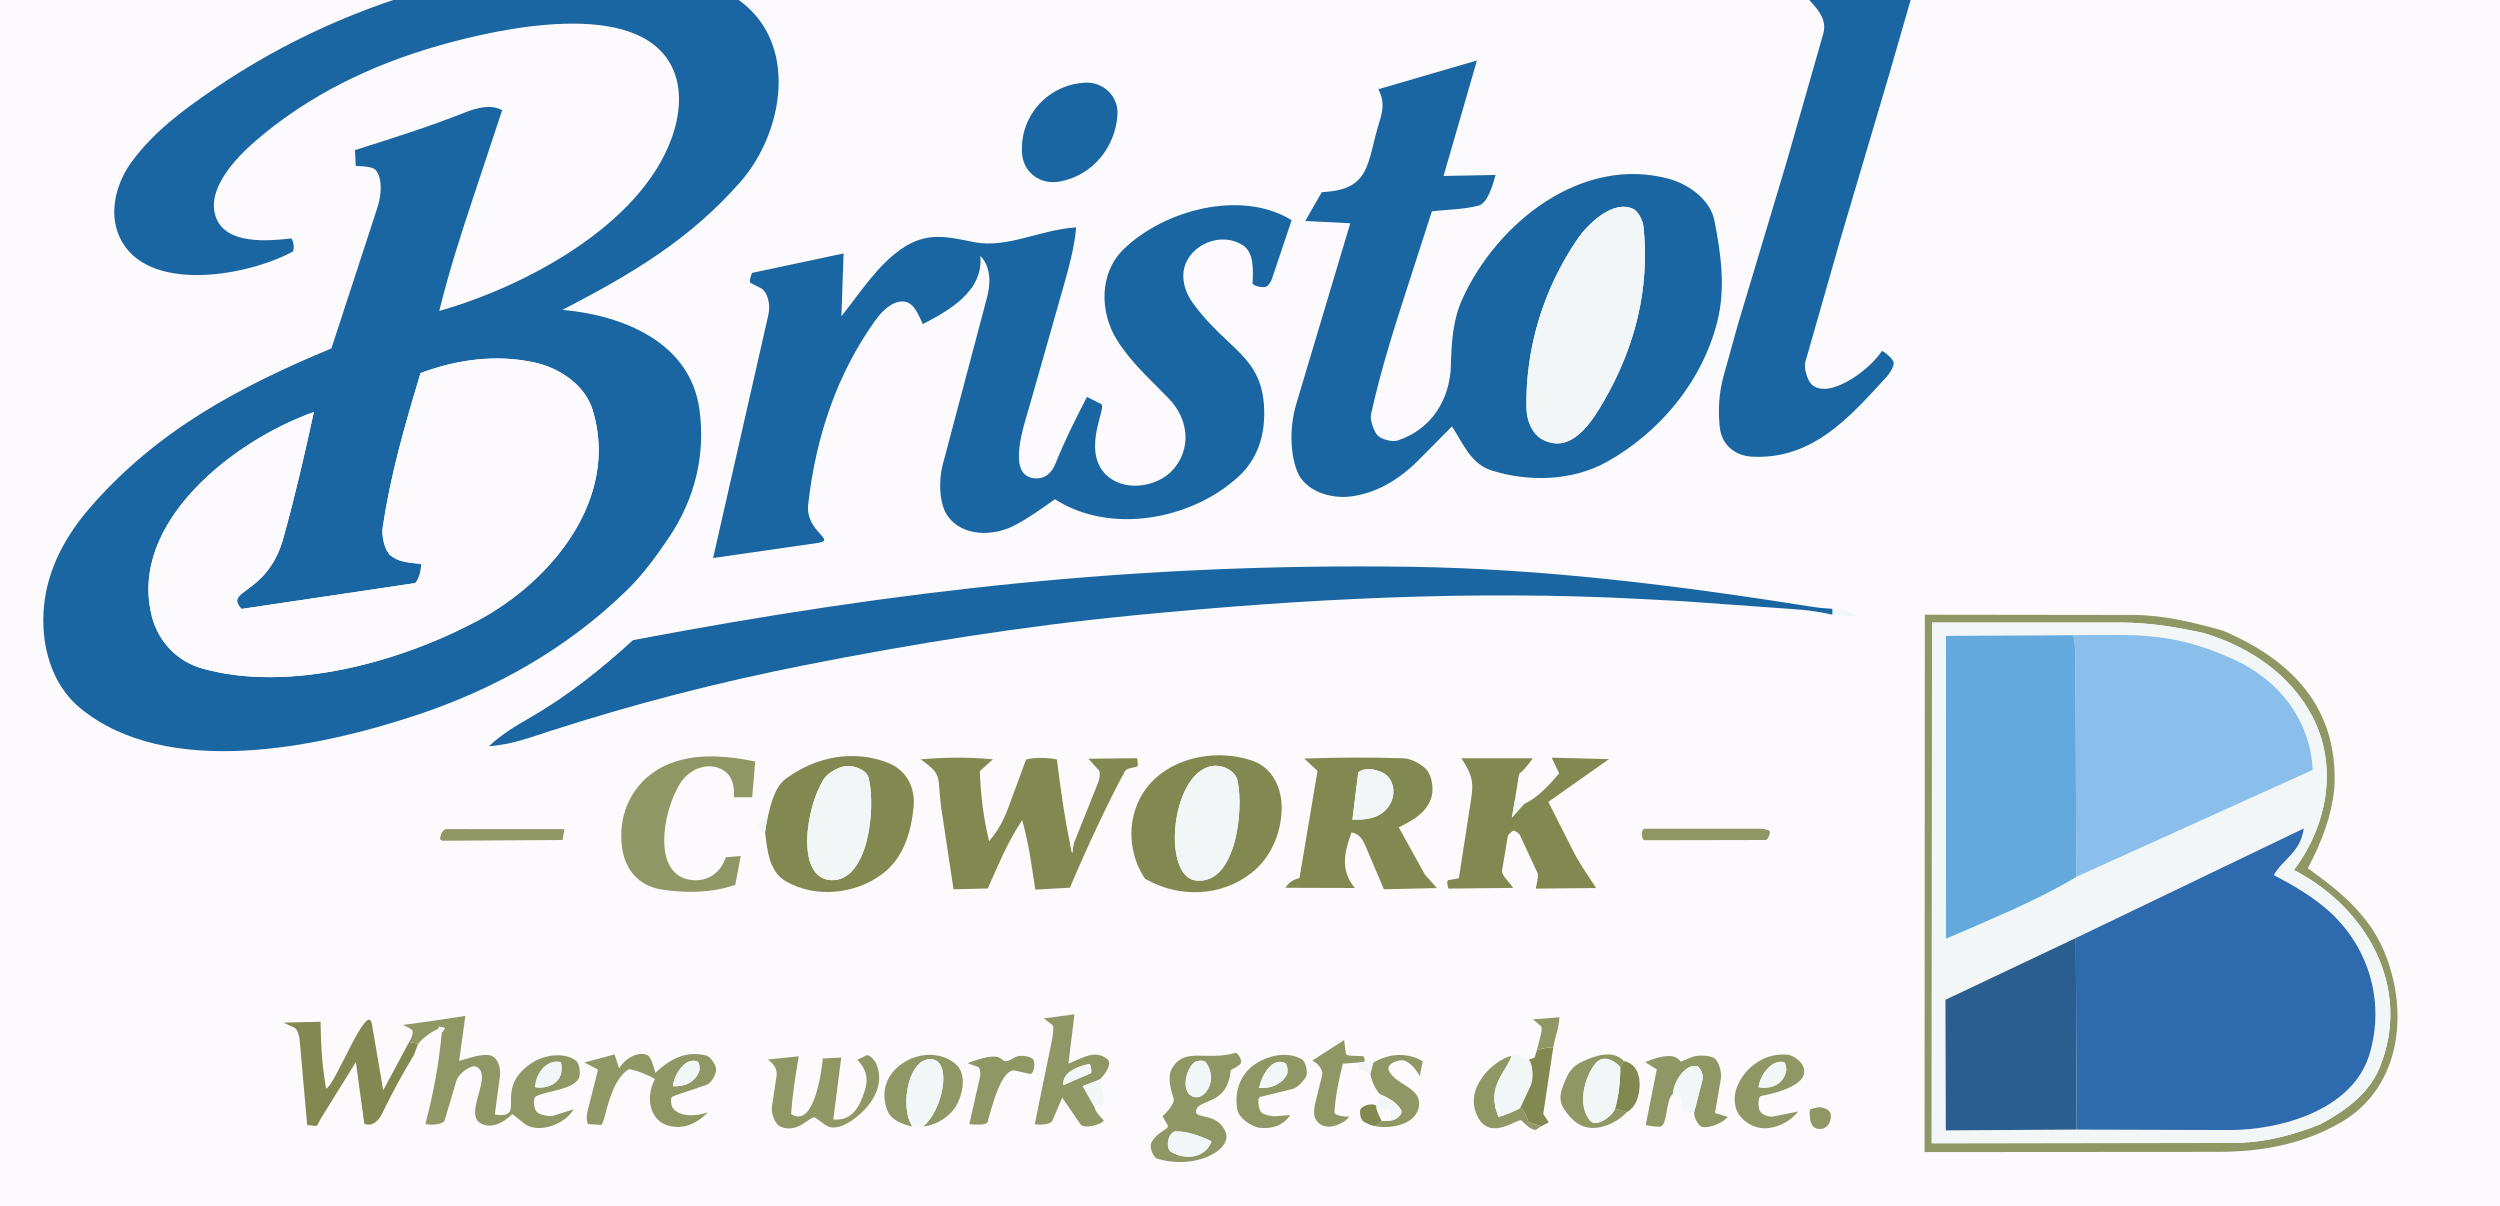
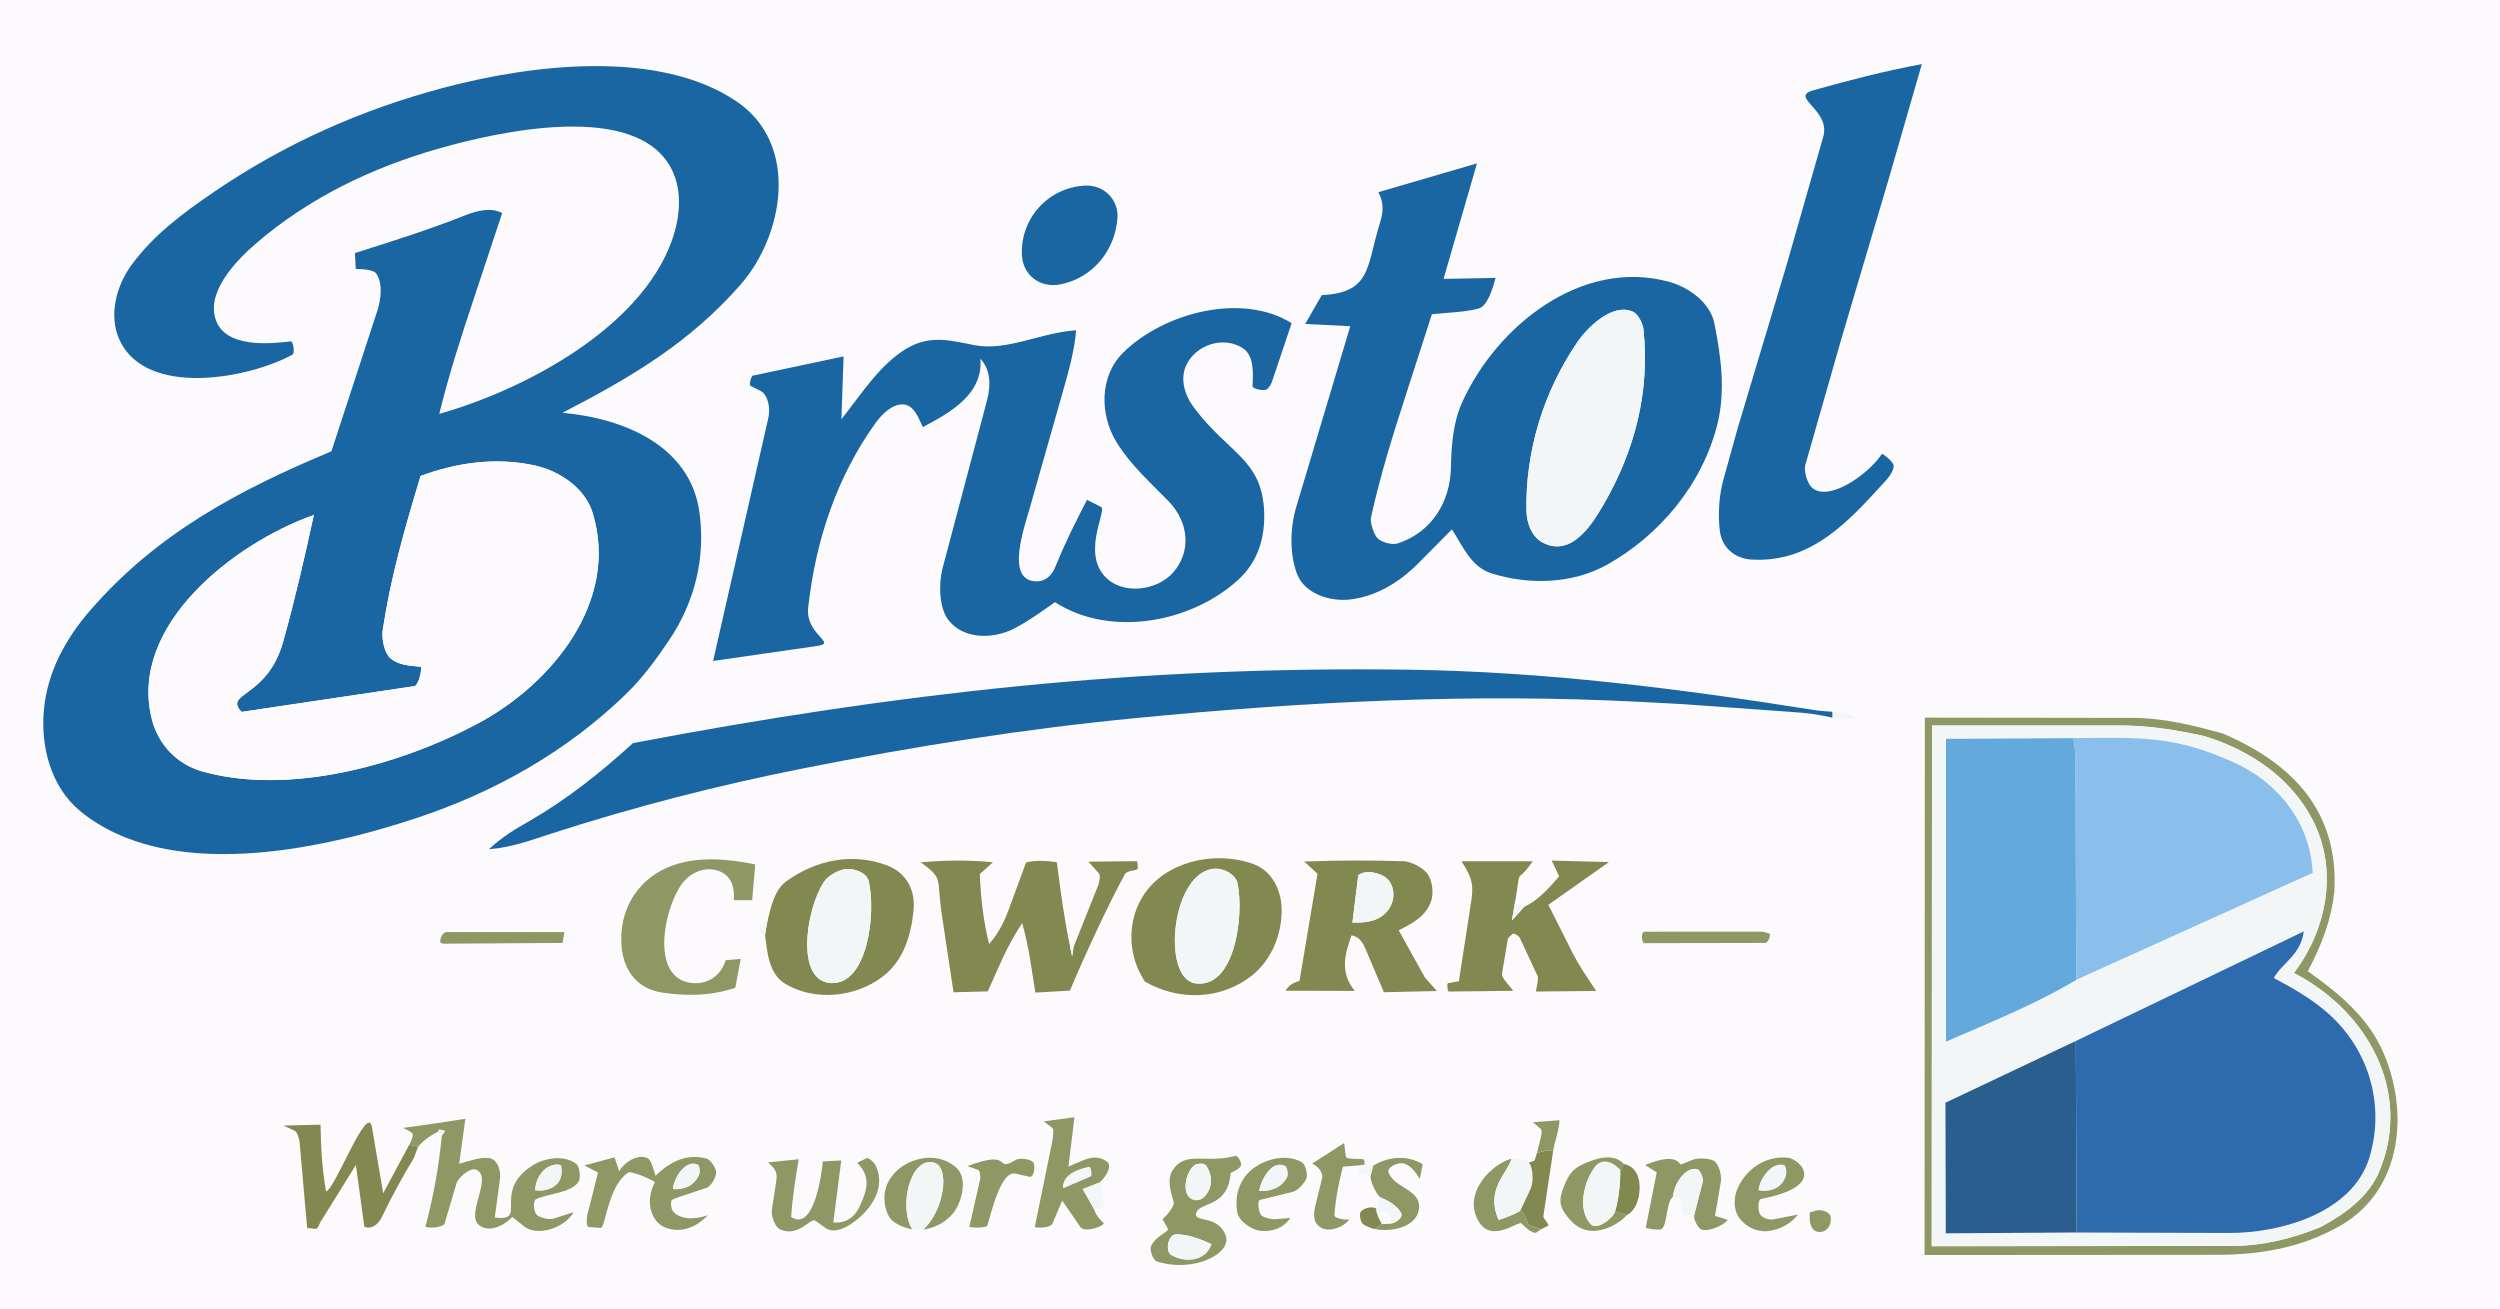
- <svg xmlns="http://www.w3.org/2000/svg" id="Layer_1" version="1.1" viewBox="380 320 850 410">
+ <svg xmlns="http://www.w3.org/2000/svg" id="Layer_1" version="1.1" viewBox="380 285 850 445">
  <defs>
    <style>
      .st0 {
        fill: #8abfeb;
      }

      .st1 {
        fill: #2d6aae;
      }

      .st2 {
        fill: #f3f6f6;
      }

      .st3 {
        fill: #8f9764;
      }

      .st4 {
        fill: #64a9db;
      }

      .st5 {
        fill: #1966a2;
      }

      .st6 {
        fill: #fdfafd;
      }

      .st7 {
        fill: #828950;
      }

      .st8 {
        fill: #295e8f;
      }
    </style>
  </defs>
  <path class="st6" d="M-22,1067V43h1536v1024H-22ZM500.68,371.04l.25,5.4c2.42.1,6,.19,6.96,1.56,2.36,3.35,1.63,8.88.35,12.8l-15.57,47.66c-31.8,13.27-59.36,28.01-81.95,54-8.45,9.72-14.48,20.61-15.77,33.56s2.25,26.45,12.23,34.69c29.45,24.32,80.78,13.58,114.3,2.48,26.72-8.85,51.11-22.59,71.33-42.18,5.69-5.51,10.31-11.86,14.67-18.33,8.75-12.98,12.48-28.13,10.31-43.56-3.18-22.63-25.69-31.87-46.56-33.76,24.12-12.48,43.43-24.05,60.53-43.55,14.7-16.76,20.22-47.69-1.29-62.28-26.36-17.89-69.45-12.62-99.1-4.83-28.44,7.48-54.75,19.24-78.94,35.78-10.37,7.09-20,14.25-27.46,24.26-5.49,7.38-8.17,17.55-4.32,25.88,9.03,19.55,43.66,13.2,58.8,4.96.87-.64.2-4.53-.56-4.5-7.92.96-21.62,1.99-25.27-6.66-3.99-9.45,6.01-20.27,13.37-26.6,17.98-15.47,39.08-25.66,61.84-32.2,20.16-5.79,67.93-16.67,79.62,7.14,3.71,7.56,2.68,16.58-.14,24.34-10.62,29.27-49.19,50.16-78.97,58.63,3.54-14.33,7.45-26.24,11.75-39.19l9.64-29.08c-3.79-2.02-8.36-.9-12.75.83-12.31,4.87-24.43,8.67-37.31,12.76ZM1021.34,448.23c1.08-1.17,2.97-4.01,2.41-5.28s-2.91-3.3-3.88-3.65c-4.66,7.05-18.38,16.65-23.93,11.37-1.35-1.28-2.74-5.46-2.13-7.59l12.22-42.76,16.19-54.68,11.21-38.86c-13.23,2.49-24.6,5.46-36.88,8.9-8.4,2.36,5.99,6.6,3.36,15.78l-12.42,43.46-16.62,55.45-4.89,17.6c-1.55,5.56-1.89,11.81-1.25,17.39.68,5.91,5.18,9.57,10.86,9.89,20.78,1.17,33.52-13.71,45.75-27.03ZM963.79,429.7c3.04-11.81,1.26-23.69-.89-34.67-1.41-7.22-8.86-12.42-15.52-14.23-29.64-8.04-58.49,15-70.24,40.96-3.13,6.92-3.67,14.71-3.84,22.3-.26,11.72-6.58,21.91-18.05,25.7-2.02.67-5.69-.44-6.96-1.8-1.13-1.21-2.56-5.22-2.17-7,3.33-15.08,7.71-28.84,12.4-43.35l8.32-25.76c5.36-.61,10.68-.59,15.86-1.93,3.15-.86,4.86-7.17,5.79-10.42l-17.69.33,11.36-39.27-33.54,9.79c1.91,3.47,1.74,6.64.55,10.45-4.6,14.72-2.78,23.74-19.77,24.55l-5.64,9.8,15.32.77-18.36,61.44c-2.15,7.2-2.35,16.1.31,22.91s11.29,9.38,18.04,8.56c9.2-1.12,16.99-6.08,23.33-12.48l11.25-11.36c3.82,5.9,6.47,12.75,13.46,14.97,12.41,3.94,27.37,3.72,39.28-2.95,17.75-9.93,32.17-27.03,37.39-47.3ZM740.57,381.68c11.16-2.2,18.67-11.81,19.37-22.64.4-6.22-4.69-11.24-10.99-10.93-12.57.62-22.18,11.21-21.49,23.8.35,6.47,5.99,11.17,13.11,9.77ZM654.78,491.39c2.59-23.02,9.77-44.28,22.85-62.55,2.16-3.02,5.68-6.5,9.34-6.36s5.12,4.11,6.77,7.69c8.55-4.45,20.7-10.98,19.55-23.21,3.48,3.62,3.66,8.92,2.27,14.17l-15.1,57.02c-1.38,5.21-1.21,13.42,1.89,17.52,5.21,6.88,15.54,6.61,22.47,3,4.95-2.58,8.95-5.49,13.84-8.96,18.74,12.11,46.21,7.07,62.25-7.54,6.8-6.19,9.21-14.34,8.88-23.18-.67-18.05-12.35-19.79-24.14-35.81-2.86-3.88-4.46-9.29-2.44-13.82,3.18-7.16,12.72-10.27,19.32-6.01,3.9,2.52,3.55,8.72,3.3,12.95.16.91,3.17,1.48,4.36,1.25.87-.17,1.87-1.64,2.23-2.7l6.72-20c-16.97-10.55-43.43-3.58-57.26,10-8.18,8.03-8.02,21.22-2.22,30.58,4.9,7.9,11.52,13.63,17.75,20.1,6.83,7.09,7.62,17.02,1.49,24.04-5.52,6.33-17.54,7.95-23.51,1.13-7.37-8.42.99-22.33-1.01-23.34l-4.82-2.43c-3.96,7.63-7.45,14.62-10.73,22.7-1.39,3.42-3.87,5.43-7.46,4.94-9.19-1.24-3.21-18.01-1.18-25.15l11.07-38.96c2-7.05,4.15-14.73,4.59-21.18-12.38.82-23.4,7.22-34.63,5.03-9.01-1.76-16.14-3.84-25.05,2.5-7.87,5.6-12.99,13.64-20.11,22.71l.74-21.37-31.07,6.6c-.33.46-1.22,3.11-.51,3.46l3.33,1.67c2.45,1.23,3.46,5.69,2.7,9.02l-18.82,82.81,35.49-5.12c6.92-1-4.23-3.71-3.16-13.22ZM1003,529l8.49.73c-2.26-2.44-5.08-2.45-8.49-2.73-1.7-.14-3.81-.22-6.09-.58-45.88-7.26-91.14-13.07-137.92-13.72-91.91-1.28-173.49,7.82-263.74,24.94-11.08,10.06-22.23,19-35.25,26.5-4.79,2.76-8.94,5.17-13.79,9.59,7.7-.57,13.79-2.9,20.81-5.17,28.6-9.25,56.98-16.56,86.64-22.42,37.59-7.43,74.12-13.27,112.44-16.98,57.45-5.57,114.21-8.54,171.76-5.51l14.17.75,37.43,2.68c4.56.33,8.88.83,13.55,1.92ZM1164.66,615.22c4.92-9.36,8.04-17.86,9.02-27.07,1.57-27.43-14.44-43.78-38.02-53.78-10.02-2.77-19.96-5.28-30.69-5.29l-70.53-.09-.09,182.72,99.56-.07c14.21-.01,27.55-2.28,39.86-8.85,22.59-11.46,25.68-38.43,16.73-59.56-5.18-12.23-15.23-20.49-25.84-28.01ZM611.21,586.42c2.67-4.27,7.7-6.9,12.54-5.5,4.44,1.29,6.14,5.05,5.73,10.13h6.25s1.03-12.16,1.03-12.16c-8.83-1.77-17.75-2.68-26.22-.24-13.1,3.79-20.43,15.19-19.2,28.33.77,8.25,5.51,14.27,13.89,15.5,8.37,1.22,16.56,1.14,24.76-1.65l1.85-9.81-5.1.43c-1.63,5.29-6.11,8.23-11.26,7.79-13.91-1.2-10.39-23.04-4.28-32.83ZM641,597.89c-.76.31-2.17,1.29-2.77,2.02-.92,1.13.4,3.27,1.88,3.09.8,5.83,1.16,13.23,7.14,16.68,10.07,5.8,23.59,4.38,32.78-2.56,7.17-5.42,9.7-14.02,10.56-22.49.71-6.92-2.36-12.9-9.05-15.41-11.5-4.32-23.9-2.05-34.3,5.5-3.8,2.76-5.16,8.59-6.25,13.18ZM815.77,595.52c.3-7.32-3.02-14.38-9.61-16.75-9.86-3.55-22.02-2.36-30.76,3.79-11.76,8.27-13.92,24.47-6.1,36.2,11.44,6.61,25.87,6.25,36.37-2.09,6.17-4.9,9.77-12.75,10.11-21.15ZM745.03,606.94l-1.17.06c-2.09-9.94-3.21-18.64-4.51-28.79-2.98-.65-7.87-.76-10.5.04l-4.67,12.7c-1.91,5.2-3.36,9.73-7.88,15.04-2.07-8.47-2.81-15.62-3.17-23.8l4.49-4.02c-8.48-.8-15.84-.71-24.57,0,7.96,5.85,5.24,5.05,7.2,18.04l3.95,26.16,11.64-.29c3.84-8.44,6.18-14.81,11.7-23.25,2.45,8.78,3.17,15.58,4.48,23.65l11.76-.67c5.35-12.75,13.44-30.04,18.7-39.6.62-1.12,3.49-1.3,4.05-1.54s.27-1.77.07-2.88l-16.56.18,3.58,3.95c.62.68.12,3.19-.24,4.1l-8.35,20.91ZM844.82,608.94l5.7,13.43,18.02-.43-4.07-4.58-8.91-16.06c5.16-2.55,9.07-4.8,10.93-9.61,1.11-2.87.53-7.66-1.43-9.95-1.45-1.69-5.15-3.83-7.83-3.91-11.72-.36-21.44-.33-33.79.09l4.51,4.19-6.12,36.41c-2.06.69-3.13.97-4.8,3.34l23.61.07c-5.31-6.46-3.24-12.77-1.15-18.89,3.28.53,4.25,3.38,5.33,5.91ZM898.2,593.34l-3.12-1.38c2.43-13.9-.35-5.05,6.08-14.17h-24.28c4.08,5.99,4.09,8.82,3.3,13.89l-4.15,26.89-3.64.65c-.56.1-.23,2.3.1,2.88l22.01-.25c-1.49-2.15-4.05-4.4-3.8-5.88l1.97-11.75c.08-.46,1.39-1.56,1.8-1.8s2.03.9,2.24,1.36l6.09,13.06c.42.89-.38,3.83-.61,5.26l20.52-.2c-3.64-5.52-5.87-8.68-8.14-13.19l-8.12-16.11,20.62-14.53-19.49-.5,2.54,5.35c-3.57,4.19-7.32,8.28-11.92,10.4ZM571.28,605.6l.61-3.69-40.14-.02c-1.08,0-2.12,1.89-2.1,3.28.01.89,1.74.68,3.47.67l38.15-.24ZM980.18,605.6c1.06,0,2.06-2.94,1.36-3.2-.5-.18-1.93-.64-2.76-.64l-39.65.02c-1.26,0-1.1,3.9.03,3.9l41.01-.08ZM519.14,674.25l-8.83,16.45-3.82-22.43c-1.47-8.64-12.54,20.98-15.61,21.83-1.45-8.44-1.74-15.08-1.87-22.71l-12.61.3,3.74,1.74c.92.43,1.63,2.65,1.75,4.01l2.56,29.07,2.83.31c.76.08,1.2-1.53,1.8-2.48l11.94-19.25,2.86,20.99c2.57,1.06,4.81-.86,6.01-3.35,3.04-6.37,7.19-14.04,10.68-19.71.5-.81,1.23-3.51,1.66-4.13,1.13-1.63,4.36-4.07,6.7-5.02l1.31,1.22c-.97,10.39-2.8,20.54-5.58,31.02,1.39.58,5.23.35,6.45-.87l4.14-13.93c.6-2.01,4.88-5.63,6.89-4.53,5.19,2.85-3.31,14.17.39,18.48,3.49,3.17,8.66.68,11.69-2.48l4,3.22c4.37,3.52,13.72.68,16.83-4.84l-7.03,2.25c-1.27.41-4.5-.42-5.41-1.26-1.06-.98-1.53-4.25-.49-5.31,3.97-2.07,11.99-2.07,14.6-6,.77-1.16.51-5.04-.72-6.05-3.88-3.19-10.97-2.24-15.44.81-13.23,9.01-.8,18.98-12.32,17.37l1.78-13.13c.34-2.53-.67-6.86-3.95-7.1-2.97-.22-5.84.81-9.93,1.96l2.1-15.29-10.41,1.6-10.81,1.49c1.33.71,2.97,1.26,3.26,2.03s-.37,2.43-1.12,3.73ZM752.02,696.16l2.83-.77c.7-.19.46-2.22.29-2.98l-1.23-5.39c2.04-1.85,4.38-5.59,2.5-6.99-4.21-3.17-8.14-.38-13.15,1.63l2.04-16.79-10.45,1.41c1.76,1.44,3.29,2.11,3.28,3.05,0,.75-.16,2.79-.33,3.62l-5.99,29.26c1.47.44,5.42.21,6.01-1.18l3.33-7.81,6.16,8.98c1.3,1.9,7.36.11,8-1.25-1.65-1.53-2.87-3-3.3-4.78ZM902.56,677.02l-.7,2.28c-.17.56-1.54.78-2.06.9-1.11-1.39-4.35-1.63-5.84-1.26-6.44,1.57-16.87,11.58-11.26,21.24,4.5,7.75,13.5-.26,14.62.79l1.97,1.83c.54.5,2.42,1.68,3.03,1.26l1.65-1.13,2.45-1.21c.49-.24-1.77-2.56-1.68-3.15l3.39-22.54c.47-3.11,1.87-6.24,2.1-10.16l-9.03.69,2.68,2.3c.61.52.06,2.73-.15,3.55l-1.17,4.6ZM842.05,681.25c0,.48-.32,2.58.35,2.76l3.54.94c.11,2.1,1.69,5.43,3.2,7.08-.14,1.33-.56,2.82-1.14,3.99-1.09-1.01-4.09-.47-5.28.9-.69.8-.16,3.61.7,4.26s2.82,1.47,3.89,1.69c5.85,1.21,14.84-.71,15.17-7.4.29-5.99-8.3-6.6-10.34-11.66-.87-2.14,3.57-3.78,5.28-3.19,2.06.71,3.75,2.62,5.3,5.28l.97-5.05c-5.28-3.25-11.82-2.59-16.82.49l-2.88-.34c-.06-.74-.05-1.87-.65-1.89l-2.45-.09c-1.25-.05-3.21-.03-3.31-.84l-.59-4.55-10.88,7.01c2,.79,3.83,3.22,3.41,4.94l-2.15,8.69c-.69,2.79-1.51,6.55,2.13,8.32,2.94,1.43,7.68-.63,9.26-2.96-1.08.17-5.14-.24-5.06-1.49.33-5.44,1.58-11.4,2.86-16.47l5.48-.41ZM602.67,686.89c-3.48,6.57-1.42,13.85,3.98,15.66,5.83,1.95,10.91-1.04,13.98-4.36-4.7,1.68-9.87,1.39-11.96-1.56-.5-.71-.84-3.38-.14-3.71.53-.24,1.55-.67,2.35-.94l9.33-3.1c1.67-.55,3.36-3.81,3.26-5.4-.09-1.39-1.88-4.18-3.24-4.55-6.58-1.8-12.34.91-17.36,5.85-.68-2-1.39-5.27-2.64-5.96-3.05-1.65-7.96,1.13-9.7,4.46l-1.6-4.78-10.25,2.76,4.64,2.42-3.65,14.47c-.23.93-.42,4,.5,4.06l4.1.28c1.55.11,2.48-14.82,9.6-18.98,2.67.44,6.41,1.93,8.79,3.39ZM773.4,713.93c12.86,3.95,25.57-2.89,23.34-8.88-2.65-7.11-10.89-4.3-10.07-7.48,1.1-4.27,10.67-1.5,11.78-13.76,1.78-.88,3.09-1.62,3.48-2.44s-.96-3.64-2.03-3.35c-10.01,2.75-16.94-1.97-21.27,4.96-1.82,2.9-.74,7.01.4,10.47.48,1.73-2.45,4.9-3.78,6.07l1.75,3.07c.79,1.38-3.66,2-5.64,6.13-.55,1.15.61,4.77,2.04,5.21ZM933.12,698.13c2.99-1.57,4.26-5.27,4.36-9.1s-1.33-7.47-5.38-8.28c-3.64-3.89-9.51-1.96-14.25.25-3.27,1.53-4.54,3.56-5.89,6.83-1.47,3.56-2.27,6.14-.08,9.43,2.66,4,6.1,6.91,11.43,6.12,3.52-.52,7.25-2.42,9.81-5.24ZM982.99,699.59c-1.67.33-3.92-.61-4.61-1.78s-.77-4.85.34-5.17c4.53-.88,17.58-3.71,14.13-10.52-.68-1.35-3.21-3.32-4.98-3.5-7.33-.76-13.91,3.63-16.92,10.02-1.63,3.47-1.59,7.75.41,10.48s5.66,4.83,9.55,4.46c4.2-.4,8.08-2.61,10.42-5.65l-8.35,1.66ZM671.47,680.34c3.58,3.69,3.77,6.96,2.32,11.16-1.61,4.66-3.86,9.63-10.46,9.12l2.69-21.08-6.26.31c-.37,3.95-2.91,24-10.76,18.92.38-6.46,1.5-13.33,2.57-19.65l-10.52,1.09c2.56,1.98,3.29,3.57,2.92,6.01l-1.51,9.97c-.35,2.28,1.02,6.04,2.89,6.84,6.21,2.66,10.29-4.13,11.85-3.02l3.54,2.52c3.73,2.66,9.97-1.78,13.35-5.41,4.13-4.44,6.36-10.24,3.63-15.87-.46-.94-2.3-2.87-3.18-2.44l-3.07,1.51ZM690.2,703.02c.8.08,2.17.16,3.67,0,4.59-.46,9.08-3.37,11.17-6.95,2.31-3.94,3.77-10.78.09-14.1-7.51-6.78-20.81-2.49-23.86,6.66-1.08,3.24-.55,7.04.86,9.79,1.14,2.23,4.48,3.84,8.06,4.59ZM725.24,684.03l4.8,1.1c1.55.36,2.25-4.14,1.03-5.13s-4.48-1.39-5.82-.58c-7.48,4.54-.34-3.95-16.33,2.06l3.68,1.34c.59.21.8,2.4.65,3.07l-3.69,16.31c2.05.34,4.97.31,6.11-.41,1.27-4.19,4.62-18.89,9.56-17.75ZM808.46,692.95l11.12-2.73c1.64-.4,3.76-2.86,4.51-4.24.65-1.21-.09-4.97-1.41-5.77-4.8-2.9-11.9-1.5-16.69,2.14-4.02,3.05-6.42,8.41-5.32,14.81.55,3.18,5.14,6.09,7.9,6.32,4.23.35,7.62-.81,10.15-4.37l-4.75.39c-1.76.15-3.87-.38-4.99-1.17-.96-.68-1.72-5.08-.52-5.38ZM948.85,691.88c.76.18,2.54.54,2.65,1.33l.57,4.14c.15,1.08,2.85.94,3.98.71-.4,1.55,1.44,4.84,2.69,5.1,2.56.52,7.01-1.37,8.74-3.38l-4.37-1.35,1.98-11.6c.39-2.3-.74-6.24-2.45-7.17s-5.58-.95-7.2-.29l-3.8,1.54c-.82.33-.99-4.47-12.31.22l3.97,2.5-3.74,18.8c.25.35,3.67.77,4.89.65,2.58-.25,1.82-9.37,4.39-11.19ZM995.29,699.07c.05,2.91,1.16,5.21,4.15,4.75,1.94-.3,3.35-2.5,2.98-5.11-.21-1.5-3.03-2.57-4.69-2.15l-2.16.55c-.36.09-.29,1.12-.28,1.97Z" />
  <path class="st2" d="M1003,529v-2c3.42.28,6.23.29,8.49,2.73l-8.49-.73Z" />
  <g>
    <path class="st5" d="M654.78,491.39c-1.07,9.51,10.08,12.22,3.16,13.22l-35.49,5.12,18.82-82.81c.76-3.33-.25-7.79-2.7-9.02l-3.33-1.67c-.71-.36.18-3,.51-3.46l31.07-6.6-.74,21.37c7.13-9.07,12.25-17.12,20.11-22.71,8.91-6.34,16.04-4.26,25.05-2.5,11.23,2.19,22.25-4.21,34.63-5.03-.43,6.45-2.58,14.13-4.59,21.18l-11.07,38.96c-2.03,7.14-8.01,23.91,1.18,25.15,3.6.48,6.08-1.52,7.46-4.94,3.27-8.08,6.77-15.07,10.73-22.7l4.82,2.43c2.01,1.01-6.35,14.92,1.01,23.34,5.97,6.82,17.99,5.2,23.51-1.13,6.13-7.02,5.33-16.95-1.49-24.04-6.23-6.47-12.85-12.2-17.75-20.1-5.8-9.36-5.95-22.55,2.22-30.58,13.83-13.58,40.29-20.54,57.26-10l-6.72,20c-.36,1.06-1.36,2.53-2.23,2.7-1.18.23-4.2-.34-4.36-1.25.25-4.24.6-10.44-3.3-12.95-6.6-4.27-16.14-1.15-19.32,6.01-2.02,4.54-.42,9.94,2.44,13.82,11.79,16.02,23.46,17.76,24.14,35.81.33,8.83-2.08,16.99-8.88,23.18-16.05,14.61-43.51,19.64-62.25,7.54-4.9,3.47-8.89,6.38-13.84,8.96-6.93,3.61-17.26,3.89-22.47-3-3.1-4.09-3.27-12.31-1.89-17.52l15.1-57.02c1.39-5.24,1.21-10.55-2.27-14.17,1.15,12.22-11,18.75-19.55,23.21-1.65-3.58-3.14-7.55-6.77-7.69s-7.18,3.33-9.34,6.36c-13.08,18.27-20.26,39.54-22.85,62.55Z" />
    <path class="st5" d="M963.79,429.7c-5.23,20.28-19.65,37.38-37.39,47.3-11.91,6.66-26.87,6.88-39.28,2.95-6.99-2.22-9.64-9.07-13.46-14.97l-11.25,11.36c-6.34,6.4-14.13,11.36-23.33,12.48-6.74.82-15.43-1.88-18.04-8.56s-2.47-15.71-.31-22.91l18.36-61.44-15.32-.77,5.64-9.8c16.99-.82,15.16-9.84,19.77-24.55,1.19-3.81,1.36-6.97-.55-10.45l33.54-9.79-11.36,39.27,17.69-.33c-.92,3.26-2.63,9.56-5.79,10.42-5.18,1.34-10.5,1.32-15.86,1.93l-8.32,25.76c-4.69,14.51-9.07,28.27-12.4,43.35-.39,1.78,1.04,5.79,2.17,7,1.27,1.36,4.94,2.47,6.96,1.8,11.47-3.79,17.79-13.97,18.05-25.7.17-7.59.71-15.39,3.84-22.3,11.74-25.96,40.59-49,70.24-40.96,6.67,1.81,14.11,7.02,15.52,14.23,2.15,10.98,3.94,22.86.89,34.67ZM925.3,456.39c10.53-18.2,15.69-38.1,13.49-59.29-.23-2.25-1.86-5.28-3.49-6.06-6.83-3.26-15.44,5.07-19.04,10.35-11.46,16.81-17.71,37.09-17.25,57.49.1,4.45,2.08,8.71,5.3,10.48,10.05,5.51,17.23-6.47,20.99-12.97Z" />
    <path class="st5" d="M1021.34,448.23c-12.23,13.32-24.98,28.2-45.75,27.03-5.69-.32-10.18-3.98-10.86-9.89-.64-5.57-.29-11.82,1.25-17.39l4.89-17.6,16.62-55.45,12.42-43.46c2.62-9.18-11.76-13.43-3.36-15.78,12.28-3.45,23.66-6.41,36.88-8.9l-11.21,38.86-16.19,54.68-12.22,42.76c-.61,2.13.78,6.31,2.13,7.59,5.55,5.29,19.27-4.31,23.93-11.37.97.35,3.32,2.37,3.88,3.65s-1.33,4.11-2.41,5.28Z" />
    <path class="st5" d="M740.57,381.68c-7.12,1.4-12.76-3.3-13.11-9.77-.69-12.59,8.92-23.18,21.49-23.8,6.3-.31,11.39,4.71,10.99,10.93-.7,10.83-8.21,20.44-19.37,22.64Z" />
    <path class="st2" d="M925.3,456.39c-3.76,6.49-10.93,18.48-20.99,12.97-3.22-1.77-5.2-6.03-5.3-10.48-.46-20.4,5.79-40.68,17.25-57.49,3.6-5.29,12.21-13.61,19.04-10.35,1.64.78,3.26,3.82,3.49,6.06,2.2,21.19-2.96,41.09-13.49,59.29Z" />
    <g>
      <path class="st5" d="M500.68,371.04c12.87-4.09,24.99-7.88,37.31-12.76,4.39-1.74,8.95-2.85,12.75-.83l-9.64,29.08c-4.3,12.96-8.21,24.86-11.75,39.19,29.79-8.47,68.35-29.36,78.97-58.63,2.82-7.76,3.85-16.78.14-24.34-11.69-23.81-59.46-12.93-79.62-7.14-22.76,6.54-43.86,16.73-61.84,32.2-7.36,6.33-17.36,17.15-13.37,26.6,3.65,8.64,17.35,7.62,25.27,6.66.76-.03,1.43,3.86.56,4.5-15.14,8.25-49.78,14.6-58.8-4.96-3.85-8.34-1.18-18.51,4.32-25.88,7.46-10.01,17.09-17.17,27.46-24.26,24.19-16.54,50.49-28.3,78.94-35.78,29.65-7.79,72.74-13.06,99.1,4.83,21.5,14.59,15.99,45.52,1.29,62.28-17.1,19.49-36.41,31.07-60.53,43.55,20.87,1.89,43.38,11.13,46.56,33.76,2.17,15.44-1.56,30.58-10.31,43.56-4.36,6.47-8.97,12.82-14.67,18.33-20.22,19.59-44.61,33.33-71.33,42.18-33.51,11.1-84.85,21.84-114.3-2.48-9.98-8.24-13.48-22.05-12.23-34.69s7.32-23.84,15.77-33.56c22.59-25.98,50.15-40.72,81.95-54l15.57-47.66c1.28-3.92,2.01-9.46-.35-12.8-.96-1.37-4.54-1.46-6.96-1.56l-.25-5.4ZM431.59,529.38c2.22,8.85,8.69,15.53,17.29,17.93,29.45,8.22,67.11-2.12,93.79-16.43,25.16-13.5,47.98-41.58,38.85-71.47-2.58-8.45-11.22-14.32-19.75-16.17-13.2-2.86-26.4-.98-38.76,3.58-5.37,17.77-10.14,34.32-12.85,52.22-.49,3.26.62,8.13,2.63,9.8,2.67,2.23,6.15,2.5,10.32,2.86.28,1.42-.48,5.08-1.94,6.55l-59.03,8.79c-6.25-6.65,8.72-4.53,14.15-23.9,4.08-14.57,7.34-28.89,10.43-43.05-27.26,9.65-63.07,37.62-55.11,69.28Z" />
      <path class="st6" d="M431.59,529.38c-7.95-31.66,27.85-59.63,55.11-69.28-3.1,14.17-6.35,28.48-10.43,43.05-5.43,19.37-20.4,17.25-14.15,23.9l59.03-8.79c1.47-1.47,2.22-5.13,1.94-6.55-4.17-.36-7.65-.64-10.32-2.86-2.01-1.67-3.13-6.54-2.63-9.8,2.71-17.9,7.48-34.45,12.85-52.22,12.35-4.56,25.56-6.44,38.76-3.58,8.53,1.85,17.16,7.72,19.75,16.17,9.14,29.88-13.69,57.97-38.85,71.47-26.68,14.31-64.33,24.65-93.79,16.43-8.6-2.4-15.06-9.08-17.29-17.93Z" />
    </g>
  </g>
  <g>
    <path class="st3" d="M571.28,605.6l-38.15.24c-1.73.01-3.46.22-3.47-.67-.02-1.38,1.02-3.28,2.1-3.28l40.14.02-.61,3.69Z" />
    <g>
      <path class="st7" d="M519.14,674.25l3.07.64c-.43.62-1.16,3.32-1.66,4.13-3.49,5.67-7.64,13.34-10.68,19.71-1.19,2.5-3.44,4.42-6.01,3.35l-2.86-20.99-11.94,19.25c-.59.96-1.04,2.57-1.8,2.48l-2.83-.31-2.56-29.07c-.12-1.36-.82-3.58-1.75-4.01l-3.74-1.74,12.61-.3c.13,7.63.42,14.27,1.87,22.71,3.08-.85,14.14-30.47,15.61-21.83l3.82,22.43,8.83-16.45Z" />
      <path class="st3" d="M602.67,686.89c-2.38-1.47-6.12-2.95-8.79-3.39-7.11,4.16-8.05,19.09-9.6,18.98l-4.1-.28c-.92-.06-.74-3.13-.5-4.06l3.65-14.47-4.64-2.42,10.25-2.76,1.6,4.78c1.75-3.33,6.65-6.11,9.7-4.46,1.25.7,1.96,3.96,2.64,5.96,5.02-4.94,10.78-7.66,17.36-5.85,1.36.37,3.15,3.16,3.24,4.55.1,1.59-1.59,4.85-3.26,5.4l-9.33,3.1c-.79.26-1.82.69-2.35.94-.7.32-.36,3,.14,3.71,2.09,2.95,7.25,3.24,11.96,1.56-3.08,3.33-8.15,6.32-13.98,4.36-5.4-1.81-7.46-9.09-3.98-15.66ZM617.73,684.23c.28-.69.12-2.98-.5-3.25-4.28-1.88-8.15,4.64-8.45,8.33,3.81.26,7.36-1.13,8.94-5.08Z" />
      <path class="st3" d="M530.22,671.08c.43-.52,1.26-1.5.91-1.61s-1.05-.27-1.57-.39c-.34-.08-.34.25-.65.78-2.34.95-5.58,3.39-6.7,5.02l-3.07-.64c.75-1.3,1.41-2.96,1.12-3.73s-1.93-1.32-3.26-2.03l10.81-1.49,10.41-1.6-2.1,15.29c4.09-1.15,6.96-2.18,9.93-1.96,3.28.24,4.29,4.57,3.95,7.1l-1.78,13.13c11.52,1.62-.91-8.36,12.32-17.37,4.47-3.05,11.55-4,15.44-.81,1.23,1.01,1.49,4.89.72,6.05-2.61,3.93-10.63,3.93-14.6,6-1.03,1.06-.57,4.33.49,5.31.91.84,4.14,1.66,5.41,1.26l7.03-2.25c-3.11,5.52-12.46,8.36-16.83,4.84l-4-3.22c-3.03,3.16-8.21,5.65-11.69,2.48-3.7-4.31,4.8-15.63-.39-18.48-2-1.1-6.29,2.52-6.89,4.53l-4.14,13.93c-1.22,1.22-5.05,1.45-6.45.87,2.78-10.49,4.61-20.64,5.58-31.02ZM570.91,683.79c.04-1.17.02-2.62-.42-2.71-5.11-1.01-8.57,4.75-8.5,8.57,4.05.66,8.75-1.32,8.92-5.87Z" />
      <path class="st3" d="M773.4,713.93c-1.43-.44-2.59-4.06-2.04-5.21,1.98-4.13,6.43-4.75,5.64-6.13l-1.75-3.07c1.33-1.17,4.26-4.34,3.78-6.07-1.14-3.46-2.22-7.57-.4-10.47,4.34-6.94,11.27-2.22,21.27-4.96,1.07-.29,2.43,2.52,2.03,3.35s-1.7,1.56-3.48,2.44c-1.1,12.26-10.68,9.49-11.78,13.76-.82,3.18,7.42.37,10.07,7.48,2.23,5.99-10.49,12.83-23.34,8.88ZM791.7,685.45c-.23-1.75-1.16-3.85-1.97-4.48-.68-.53-2.9-.35-3.59.19-3,2.32-4.45,9.46-1.17,11.38,3.83,2.24,7.27-3.07,6.73-7.08ZM791.93,708.04c-4.15-1.97-8.14-3.35-12.02-3.39-2.72-.03-3.89,5.74-1.67,7.03,4.75,2.76,11.56,2.19,13.69-3.65Z" />
      <path class="st3" d="M671.47,680.34l3.07-1.51c.88-.43,2.72,1.5,3.18,2.44,2.73,5.63.5,11.43-3.63,15.87-3.37,3.63-9.62,8.07-13.35,5.41l-3.54-2.52c-1.56-1.11-5.65,5.68-11.85,3.02-1.87-.8-3.24-4.56-2.89-6.84l1.51-9.97c.37-2.45-.36-4.03-2.92-6.01l10.52-1.09c-1.07,6.32-2.19,13.18-2.57,19.65,7.85,5.07,10.4-14.97,10.76-18.92l6.26-.31-2.69,21.08c6.6.5,8.85-4.47,10.46-9.12,1.45-4.2,1.26-7.48-2.32-11.16Z" />
      <path class="st3" d="M753.91,687.02l-5.79,2.26,3.9,6.87c.44,1.77,1.65,3.24,3.3,4.78-.64,1.36-6.7,3.15-8,1.25l-6.16-8.98-3.33,7.81c-.59,1.38-4.54,1.62-6.01,1.18l5.99-29.26c.17-.82.33-2.87.33-3.62,0-.94-1.52-1.61-3.28-3.05l10.45-1.41-2.04,16.79c5.01-2.01,8.94-4.8,13.15-1.63,1.87,1.41-.46,5.15-2.5,6.99ZM750.89,684.89c.43-.18-.04-3.21-.5-3.12-2.73.49-9.24,2.24-8.89,7.18l9.39-4.06Z" />
      <path class="st3" d="M956.04,698.06l2.88-11.21c.31-1.19-.79-4.02-1.82-4.31-3.88-1.06-8.06,5-8.26,9.33-2.57,1.82-1.82,10.94-4.39,11.19-1.23.12-4.65-.3-4.89-.65l3.74-18.8-3.97-2.5c11.32-4.68,11.5.12,12.31-.22l3.8-1.54c1.62-.66,5.52-.62,7.2.29s2.84,4.87,2.45,7.17l-1.98,11.6,4.37,1.35c-1.72,2.02-6.17,3.9-8.74,3.38-1.25-.25-3.09-3.55-2.69-5.1Z" />
      <path class="st3" d="M982.99,699.59l8.35-1.66c-2.34,3.05-6.22,5.25-10.42,5.65-3.89.37-7.51-1.66-9.55-4.46s-2.05-7.02-.41-10.48c3.01-6.39,9.59-10.78,16.92-10.02,1.78.18,4.3,2.15,4.98,3.5,3.45,6.8-9.6,9.64-14.13,10.52-1.11.32-1.03,4.01-.34,5.17s2.94,2.11,4.61,1.78ZM987.27,684.3c.2-.79-.11-2.99-.77-3.16-4.09-1.03-8.03,4.31-8.6,8.5,4,.76,8.22-.7,9.37-5.34Z" />
      <path class="st3" d="M693.87,703.03c6.83-5.86,9.62-21.52,3.39-22.81-8-1.65-11.73,15.49-7.07,22.8-3.58-.74-6.92-2.36-8.06-4.59-1.41-2.75-1.94-6.55-.86-9.79,3.04-9.16,16.35-13.45,23.86-6.66,3.67,3.32,2.22,10.16-.09,14.1-2.09,3.57-6.58,6.48-11.17,6.95Z" />
      <path class="st3" d="M808.46,692.95c-1.21.3-.44,4.7.52,5.38,1.12.79,3.24,1.31,4.99,1.17l4.75-.39c-2.54,3.56-5.93,4.72-10.15,4.37-2.76-.23-7.36-3.14-7.9-6.32-1.1-6.4,1.3-11.76,5.32-14.81,4.8-3.64,11.89-5.04,16.69-2.14,1.32.8,2.07,4.56,1.41,5.77-.75,1.38-2.86,3.84-4.51,4.24l-11.12,2.73ZM817.6,685.23c.41-.8.07-3.42-.65-3.77-4.41-2.17-7.99,4.14-8.84,8.45,3.73.26,7.65-1.07,9.49-4.68Z" />
      <path class="st3" d="M725.24,684.03c-4.94-1.13-8.29,13.57-9.56,17.75-1.14.72-4.06.74-6.11.41l3.69-16.31c.15-.67-.06-2.85-.65-3.07l-3.68-1.34c15.99-6.01,8.85,2.48,16.33-2.06,1.33-.81,4.63-.38,5.82.58s.52,5.49-1.03,5.13l-4.8-1.1Z" />
      <path class="st3" d="M844,681c-.49.06-1.46.21-1.95.25l-5.48.41c-1.28,5.07-2.53,11.03-2.86,16.47-.08,1.25,3.98,1.66,5.06,1.49-1.58,2.33-6.31,4.4-9.26,2.96-3.64-1.77-2.82-5.53-2.13-8.32l2.15-8.69c.43-1.72-1.41-4.15-3.41-4.94l10.88-7.01.59,4.55c.11.81,2.06.8,3.31.84l2.45.09c.6.02.59,1.15.65,1.89Z" />
      <path class="st3" d="M932.11,680.75l-1.22,2.11c-1.85-2.24-5.87-4.55-8.49-1.21-3.82,4.85-6.21,14.45-1.62,19.51,2.11,2.33,7.63-1.88,8.36-4.25l4,1.22c-2.56,2.81-6.29,4.72-9.81,5.24-5.33.79-8.77-2.12-11.43-6.12-2.19-3.29-1.39-5.86.08-9.43,1.35-3.27,2.62-5.3,5.89-6.83,4.74-2.21,10.61-4.14,14.25-.25Z" />
      <path class="st3" d="M847.31,702.87l2.57-1.7,3.09-.19c1.47-.09,4.38-2.08,3.32-3.76-1.78-2.82-4.75-4.15-7.14-5.2-1.51-1.65-3.09-4.98-3.2-7.08l.94-3.61c5.01-3.09,11.54-3.74,16.82-.49l-.97,5.05c-1.55-2.67-3.24-4.57-5.3-5.28-1.71-.59-6.15,1.05-5.28,3.19,2.04,5.06,10.63,5.67,10.34,11.66-.33,6.69-9.32,8.62-15.17,7.4Z" />
      <path class="st2" d="M693.87,703.03c-1.51.15-2.88.07-3.67,0-4.66-7.31-.93-24.45,7.07-22.8,6.23,1.29,3.43,16.95-3.39,22.81Z" />
      <path class="st3" d="M896.89,696.7c1.39.5,2.12,2.78,2.75,4.78l4.32,1.46-1.65,1.13c-.61.42-2.49-.75-3.03-1.26l-1.97-1.83c-1.12-1.04-10.12,6.97-14.62-.79-5.61-9.66,4.82-19.68,11.26-21.24-1.51,5.27-8.97,10.36-4.42,20.83,2.53-.74,5.75-2.09,7.36-3.07Z" />
      <path class="st2" d="M899.79,680.2c1.55,1.93,1.62,6.82.58,9.04l-3.49,7.45c-1.61.98-4.83,2.33-7.36,3.07-4.55-10.46,2.91-15.56,4.42-20.83,1.49-.36,4.73-.12,5.84,1.26Z" />
      <path class="st7" d="M908.12,676.03l-3.39,22.54c-.09.58,2.17,2.9,1.68,3.15l-2.45,1.21-4.32-1.46c-.62-1.99-1.36-4.27-2.75-4.78l3.49-7.45c1.04-2.22.97-7.11-.58-9.04.52-.12,1.89-.34,2.06-.9l.7-2.28c1.74-.55,3.75-.9,5.56-.98Z" />
      <path class="st2" d="M956.04,698.06c-1.13.22-3.83.36-3.98-.71l-.57-4.14c-.11-.79-1.88-1.15-2.65-1.33.19-4.34,4.38-10.4,8.26-9.33,1.03.28,2.13,3.11,1.82,4.31l-2.88,11.21Z" />
      <path class="st7" d="M933.12,698.13l-4-1.22c1.23-4.03,1.83-9.87,1.76-14.05l1.22-2.11c4.04.81,5.48,4.49,5.38,8.28s-1.37,7.53-4.36,9.1Z" />
      <path class="st3" d="M908.12,676.03c-1.81.08-3.82.43-5.56.98l1.17-4.6c.21-.82.76-3.02.15-3.55l-2.68-2.3,9.03-.69c-.22,3.93-1.63,7.05-2.1,10.16Z" />
      <path class="st3" d="M995.29,699.07c-.01-.85-.08-1.87.28-1.97l2.16-.55c1.66-.42,4.48.65,4.69,2.15.37,2.6-1.04,4.81-2.98,5.11-2.99.46-4.1-1.83-4.15-4.75Z" />
      <path class="st7" d="M848,696.02c0,.34,0,.78.06,1.02.36,1.23,1.14,2.94,1.82,4.13l-2.57,1.7c-1.06-.22-3.03-1.04-3.89-1.69s-1.4-3.46-.7-4.26c1.19-1.37,4.19-1.91,5.28-.9Z" />
      <path class="st2" d="M753.91,687.02l1.23,5.39c.17.76.41,2.79-.29,2.98l-2.83.77-3.9-6.87,5.79-2.26Z" />
      <path class="st2" d="M852.96,700.98c-.11-.62.11-3.66-.86-3.71l-4.04-.23c-.07-.23-.05-.68-.06-1.02.58-1.17,1-2.66,1.14-3.99,2.39,1.05,5.36,2.38,7.14,5.2,1.06,1.67-1.85,3.67-3.32,3.76Z" />
      <path class="st2" d="M844,681l2.88.34-.94,3.61-3.54-.94c-.67-.18-.36-2.28-.35-2.76.49-.04,1.46-.18,1.95-.25Z" />
      <path class="st2" d="M530.22,671.08l-1.31-1.22c.3-.53.3-.87.65-.78.52.13,1.22.29,1.57.39s-.48,1.09-.91,1.61Z" />
      <path class="st2" d="M617.73,684.23c-1.58,3.95-5.14,5.33-8.94,5.08.3-3.68,4.16-10.21,8.45-8.33.62.27.78,2.56.5,3.25Z" />
      <path class="st2" d="M791.93,708.04c-2.13,5.84-8.94,6.41-13.69,3.65-2.22-1.29-1.05-7.06,1.67-7.03,3.88.04,7.87,1.42,12.02,3.39Z" />
      <path class="st2" d="M791.7,685.45c.54,4.01-2.89,9.32-6.73,7.08-3.28-1.92-1.83-9.05,1.17-11.38.69-.54,2.91-.72,3.59-.19.81.64,1.74,2.73,1.97,4.48Z" />
      <path class="st2" d="M750.89,684.89l-9.39,4.06c-.36-4.95,6.16-6.7,8.89-7.18.46-.08.93,2.94.5,3.12Z" />
      <path class="st2" d="M987.27,684.3c-1.15,4.64-5.36,6.11-9.37,5.34.57-4.18,4.5-9.53,8.6-8.5.66.17.97,2.36.77,3.16Z" />
      <path class="st2" d="M570.91,683.79c-.17,4.55-4.87,6.53-8.92,5.87-.08-3.82,3.39-9.58,8.5-8.57.44.09.47,1.54.42,2.71Z" />
      <path class="st2" d="M817.6,685.23c-1.84,3.61-5.76,4.94-9.49,4.68.84-4.31,4.43-10.63,8.84-8.45.72.35,1.06,2.97.65,3.77Z" />
      <path class="st2" d="M930.88,682.86c.07,4.18-.53,10.02-1.76,14.05-.72,2.37-6.25,6.57-8.36,4.25-4.58-5.06-2.19-14.66,1.62-19.51,2.63-3.34,6.64-1.03,8.49,1.21Z" />
      <path class="st6" d="M852.96,700.98l-3.09.19c-.67-1.19-1.46-2.89-1.82-4.13l4.04.23c.97.05.75,3.09.86,3.71Z" />
    </g>
    <g>
      <path class="st5" d="M1003,527v2c-4.67-1.09-8.99-1.6-13.55-1.92l-37.43-2.68-14.17-.75c-57.55-3.03-114.31-.07-171.76,5.51-38.32,3.72-74.85,9.55-112.44,16.98-29.66,5.86-58.04,13.18-86.64,22.42-7.02,2.27-13.1,4.59-20.81,5.17,4.85-4.42,8.99-6.83,13.79-9.59,13.02-7.5,24.17-16.44,35.25-26.5,90.25-17.12,171.84-26.22,263.74-24.94,46.78.65,92.04,6.46,137.92,13.72,2.28.36,4.39.43,6.09.58Z" />
      <path class="st3" d="M980.18,605.6l-41.01.08c-1.14,0-1.3-3.89-.03-3.9l39.65-.02c.84,0,2.27.46,2.76.64.7.26-.3,3.19-1.36,3.2Z" />
      <g>
        <path class="st7" d="M743.85,607l.67,3.17.51-3.24,8.35-20.91c.36-.91.86-3.41.24-4.1l-3.58-3.95,16.56-.18c.19,1.11.48,2.64-.07,2.88s-3.43.42-4.05,1.54c-5.26,9.56-13.36,26.85-18.7,39.6l-11.76.67c-1.32-8.07-2.03-14.87-4.48-23.65-5.51,8.44-7.86,14.82-11.7,23.25l-11.64.29-3.95-26.16c-1.96-12.99.76-12.18-7.2-18.04,8.74-.72,16.09-.81,24.57,0l-4.49,4.02c.36,8.18,1.1,15.33,3.17,23.8,4.53-5.3,5.97-9.84,7.88-15.04l4.67-12.7c2.63-.8,7.52-.69,10.5-.04,1.3,10.15,2.41,18.85,4.51,28.79Z" />
        <path class="st7" d="M844.82,608.94c-1.07-2.53-2.05-5.37-5.33-5.91-2.09,6.12-4.17,12.43,1.15,18.89l-23.61-.07c1.66-2.37,2.74-2.65,4.8-3.34l6.12-36.41-4.51-4.19c12.34-.42,22.06-.45,33.79-.09,2.68.08,6.38,2.22,7.83,3.91,1.96,2.29,2.54,7.08,1.43,9.95-1.86,4.81-5.77,7.06-10.93,9.61l8.91,16.06,4.07,4.58-18.02.43-5.7-13.43ZM852.24,594.03c2.5-3.75,1.66-8.16-.68-10.32s-7.64-3.08-9.76-1.05l-1.97,16c4.89.19,9.71-.56,12.42-4.63Z" />
        <path class="st7" d="M895.08,591.96l-1.06,6.05,4.17-4.66c4.6-2.12,8.35-6.22,11.92-10.4l-2.54-5.35,19.49.5-20.62,14.53,8.12,16.11c2.27,4.51,4.5,7.67,8.14,13.19l-20.52.2c.23-1.44,1.03-4.37.61-5.26l-6.09-13.06c-.21-.45-1.82-1.59-2.24-1.36s-1.73,1.34-1.8,1.8l-1.97,11.75c-.25,1.48,2.31,3.73,3.8,5.88l-22.01.25c-.33-.58-.66-2.78-.1-2.88l3.64-.65,4.15-26.89c.78-5.06.77-7.9-3.3-13.89h24.28c-6.43,9.12-3.66.27-6.08,14.17Z" />
        <path class="st7" d="M815.77,595.52c-.34,8.39-3.94,16.25-10.11,21.15-10.49,8.34-24.93,8.7-36.37,2.09-7.81-11.74-5.66-27.93,6.1-36.2,8.74-6.15,20.9-7.34,30.76-3.79,6.59,2.37,9.9,9.43,9.61,16.75ZM800.76,585.38c-.68-3.18-4.7-5.08-7.42-5.03-15.07.3-18.68,37.45-6.83,39,13.5,1.77,16.5-23.41,14.25-33.97Z" />
        <path class="st7" d="M640.11,603c.23-1.62.52-3.52.89-5.11,1.08-4.59,2.44-10.42,6.25-13.18,10.4-7.55,22.79-9.81,34.3-5.5,6.69,2.51,9.76,8.49,9.05,15.41-.87,8.47-3.39,17.06-10.56,22.49-9.18,6.95-22.7,8.37-32.78,2.56-5.99-3.45-6.34-10.85-7.14-16.68ZM675.38,584.64c-.72-3.06-5.23-4.47-7.85-4.16-2.19.26-5.93,2.04-7.5,4.51-6.16,9.67-9.54,33.64,2.49,34.25,12.59.64,15.34-23.96,12.85-34.6Z" />
        <path class="st3" d="M611.21,586.42c-6.12,9.79-9.63,31.62,4.28,32.83,5.15.45,9.63-2.49,11.26-7.79l5.1-.43-1.85,9.81c-8.2,2.79-16.39,2.87-24.76,1.65-8.38-1.22-13.13-7.25-13.89-15.5-1.22-13.14,6.1-24.55,19.2-28.33,8.46-2.45,17.39-1.53,26.22.24l-1.03,12.17h-6.25c.42-5.09-1.29-8.85-5.73-10.14-4.84-1.41-9.87,1.23-12.54,5.5Z" />
        <polygon class="st2" points="898.2 593.34 894.02 598 895.08 591.96 898.2 593.34" />
        <path class="st2" d="M641,597.89c-.37,1.58-.66,3.49-.89,5.11-1.48.18-2.8-1.96-1.88-3.09.6-.73,2.01-1.71,2.77-2.02Z" />
        <polygon class="st2" points="743.85 607 745.03 606.94 744.52 610.17 743.85 607" />
        <path class="st2" d="M852.24,594.03c-2.71,4.07-7.53,4.82-12.42,4.63l1.97-16c2.12-2.03,7.41-1.11,9.76,1.05s3.18,6.56.68,10.32Z" />
        <path class="st2" d="M800.76,585.38c2.25,10.57-.75,35.75-14.25,33.97-11.85-1.55-8.24-38.7,6.83-39,2.73-.05,6.75,1.85,7.42,5.03Z" />
        <path class="st2" d="M675.38,584.64c2.49,10.64-.26,35.24-12.85,34.6-12.03-.61-8.65-24.58-2.49-34.25,1.58-2.48,5.31-4.26,7.5-4.51,2.62-.31,7.13,1.1,7.85,4.16Z" />
      </g>
      <g>
        <path class="st3" d="M1164.66,615.22c10.61,7.52,20.66,15.77,25.84,28.01,8.95,21.12,5.86,48.1-16.73,59.56-12.31,6.57-25.65,8.84-39.86,8.85l-99.56.07.09-182.72,70.53.09c10.73.01,20.67,2.53,30.69,5.29,23.58,10,39.58,26.35,38.02,53.78-.98,9.21-4.1,17.71-9.02,27.07ZM1159.93,615.83c11.25-14.92,15.15-35.03,6.37-52.06-7.51-14.56-21.64-23.89-36.9-28.51-9.65-2.1-18.57-3.58-28.43-3.59h-64.07s-.11,177.03-.11,177.03l101.9-.09c10.77,0,20.42-2.45,30.24-6.37,8.32-4.48,16.5-10.28,20.18-19.31,10.96-26.89-4.14-54.18-29.17-67.11Z" />
        <path class="st2" d="M1159.93,615.83c25.04,12.93,40.13,40.22,29.17,67.11-3.68,9.03-11.86,14.83-20.18,19.31-9.82,3.91-19.47,6.36-30.24,6.37l-101.9.09.11-177.04h64.07c9.86.01,18.78,1.5,28.43,3.6,15.26,4.62,29.39,13.95,36.9,28.51,8.79,17.03,4.89,37.15-6.37,52.06ZM1085.95,618.14l80.37-36.36c-.77-16.9-11.58-30.68-26.88-37.59-20.79-9.4-32.57-8.35-54.57-8.23l-43.26.23.02,102.96c15.41-6.71,30.56-12.78,44.31-21.01ZM1085.77,638.93l-44.33,20.99.12,44.41,44.49-.29,51.94.15c16.99.05,41.95-6.62,47.66-25.85,5.45-18.36-.61-37.58-15.24-49.8-5.19-4.33-11.06-7.71-17.34-11.04,2.92-5.21,9.14-7.76,10.21-15.85l-77.51,37.26Z" />
        <path class="st1" d="M1086.06,704.05l-.28-65.12,77.51-37.26c-1.07,8.09-7.29,10.64-10.21,15.85,6.29,3.32,12.16,6.71,17.34,11.04,14.63,12.21,20.7,31.43,15.24,49.8-5.71,19.23-30.67,25.9-47.66,25.85l-51.94-.15Z" />
        <path class="st0" d="M1085.95,618.14l-.34-75.11c-.01-2.63-.29-5.05-.74-7.08,21.99-.12,33.78-1.16,54.57,8.23,15.3,6.91,26.11,20.69,26.88,37.59l-80.37,36.36Z" />
        <path class="st4" d="M1084.88,535.96c.45,2.02.73,4.44.74,7.08l.34,75.11c-13.76,8.23-28.9,14.3-44.31,21.01l-.02-102.96,43.26-.23Z" />
        <polygon class="st8" points="1085.77 638.93 1086.06 704.05 1041.57 704.33 1041.45 659.92 1085.77 638.93" />
      </g>
    </g>
  </g>
</svg>
